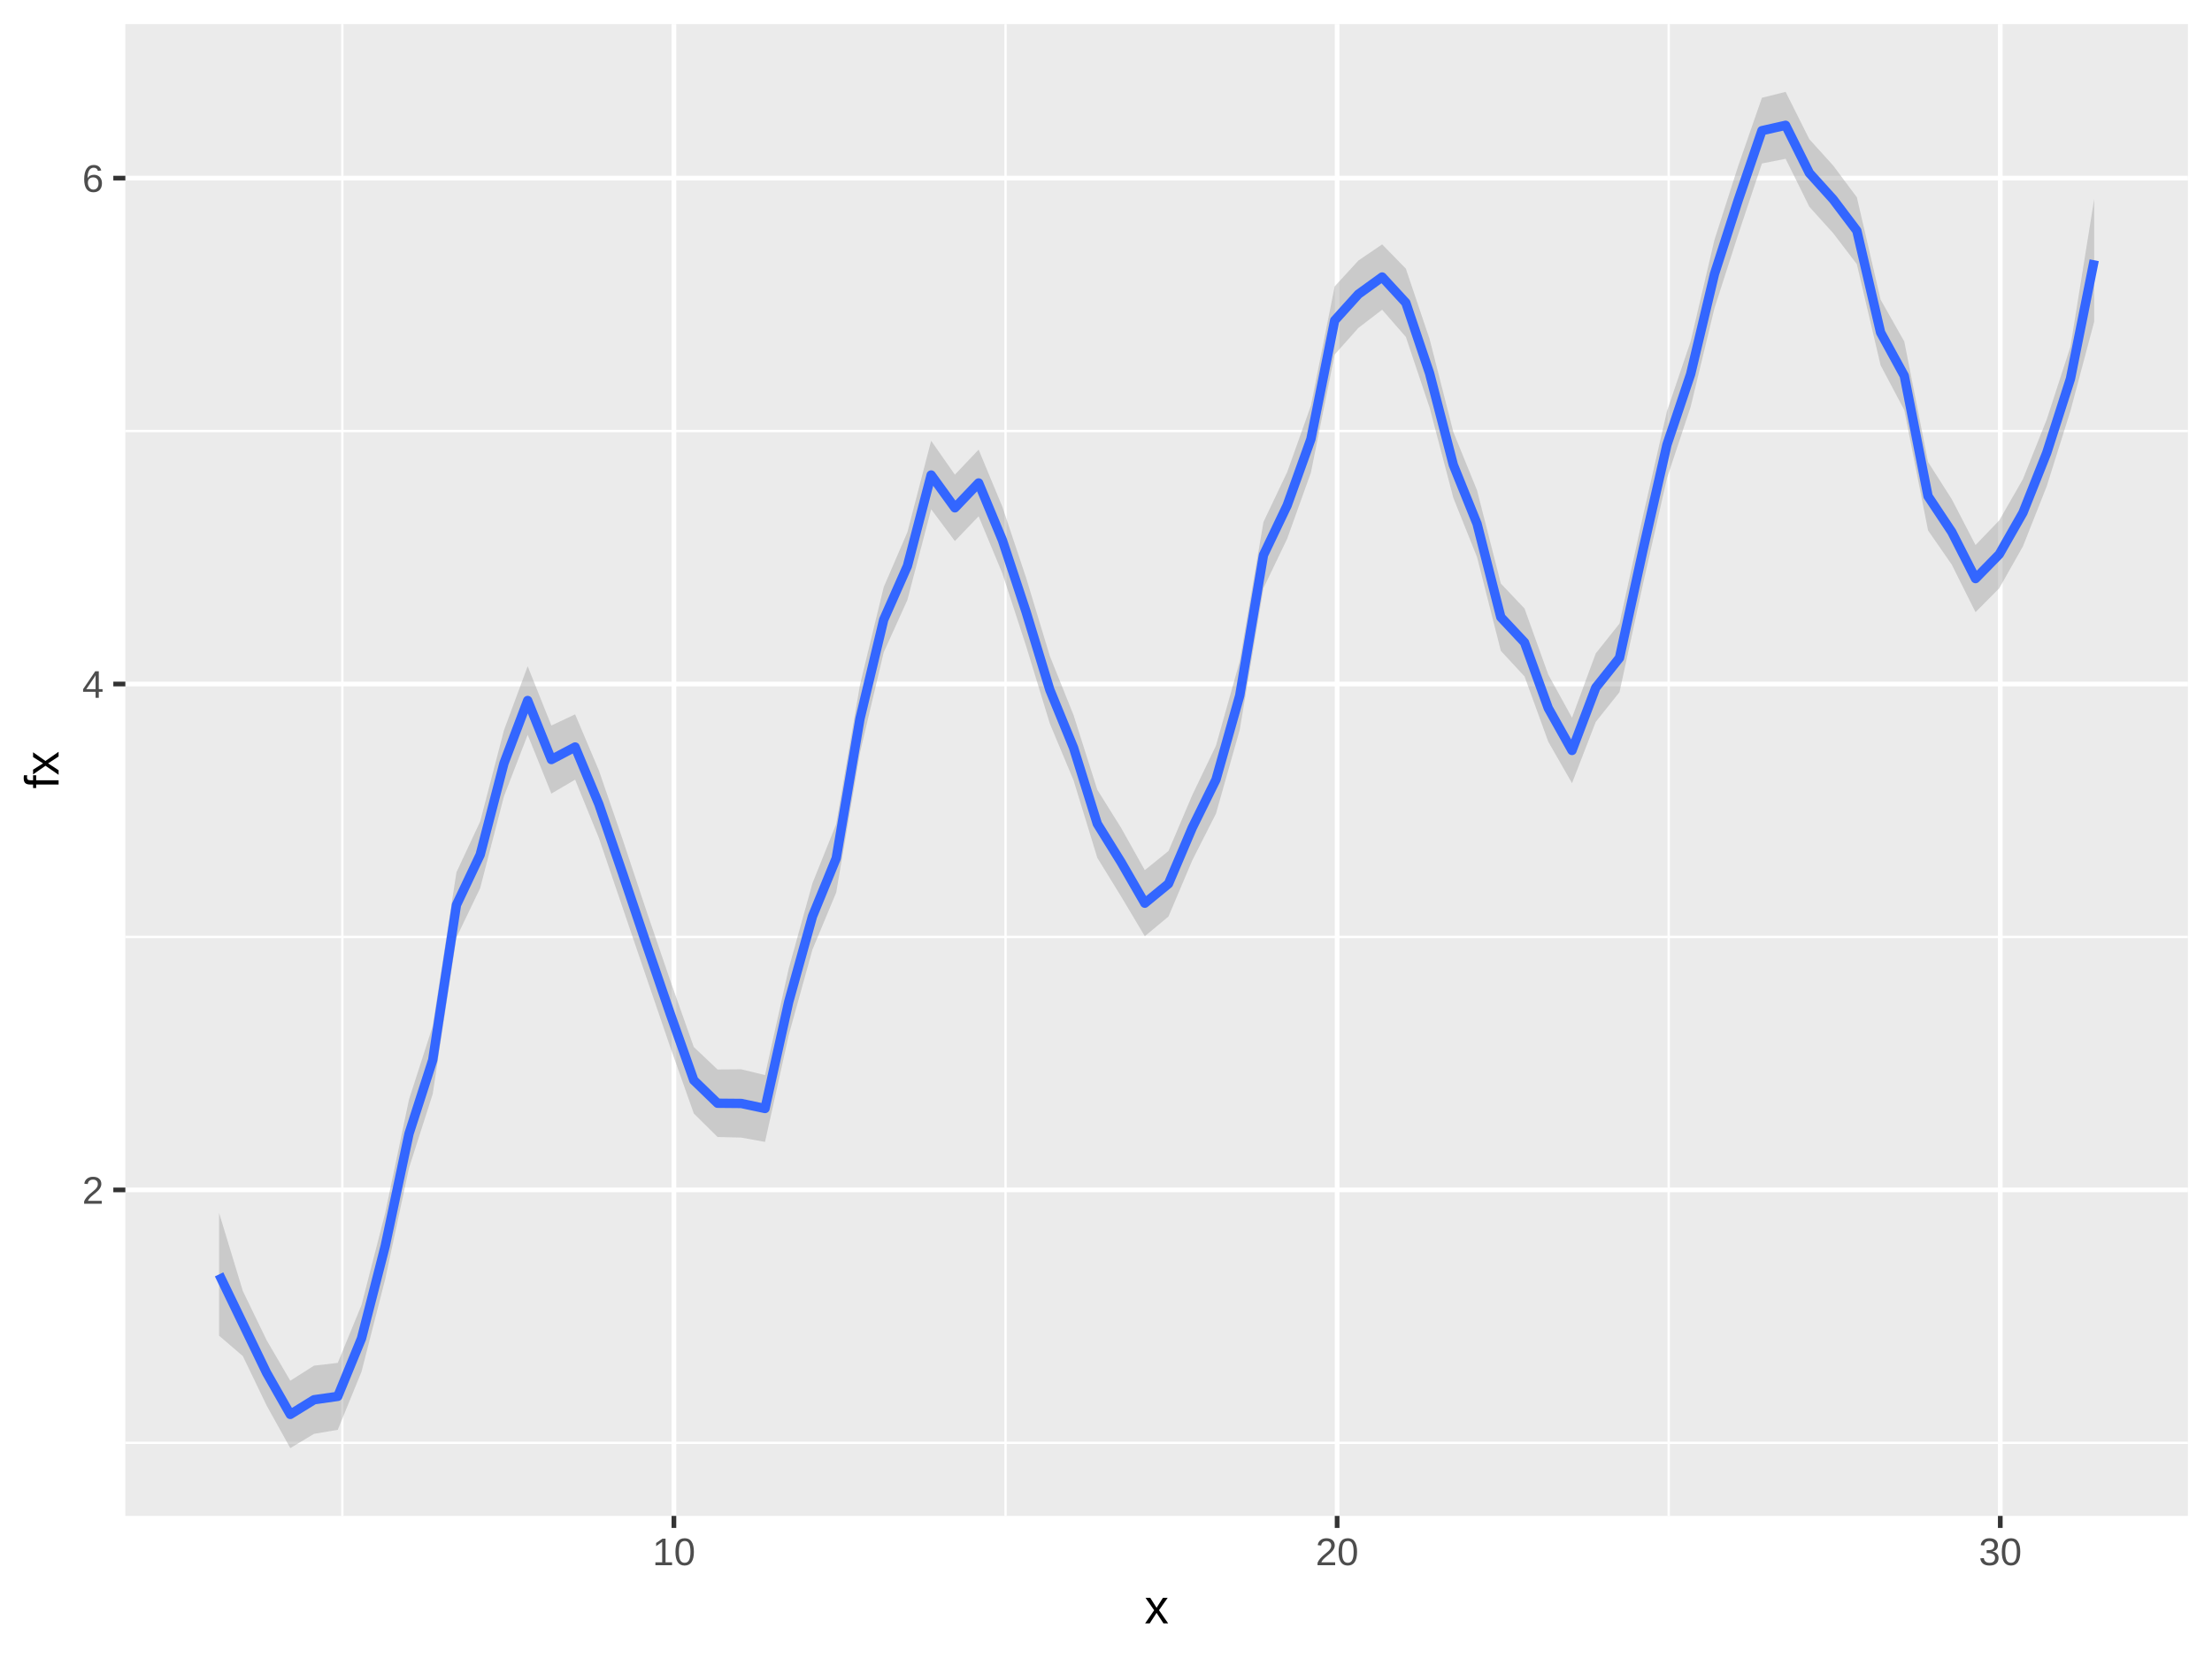
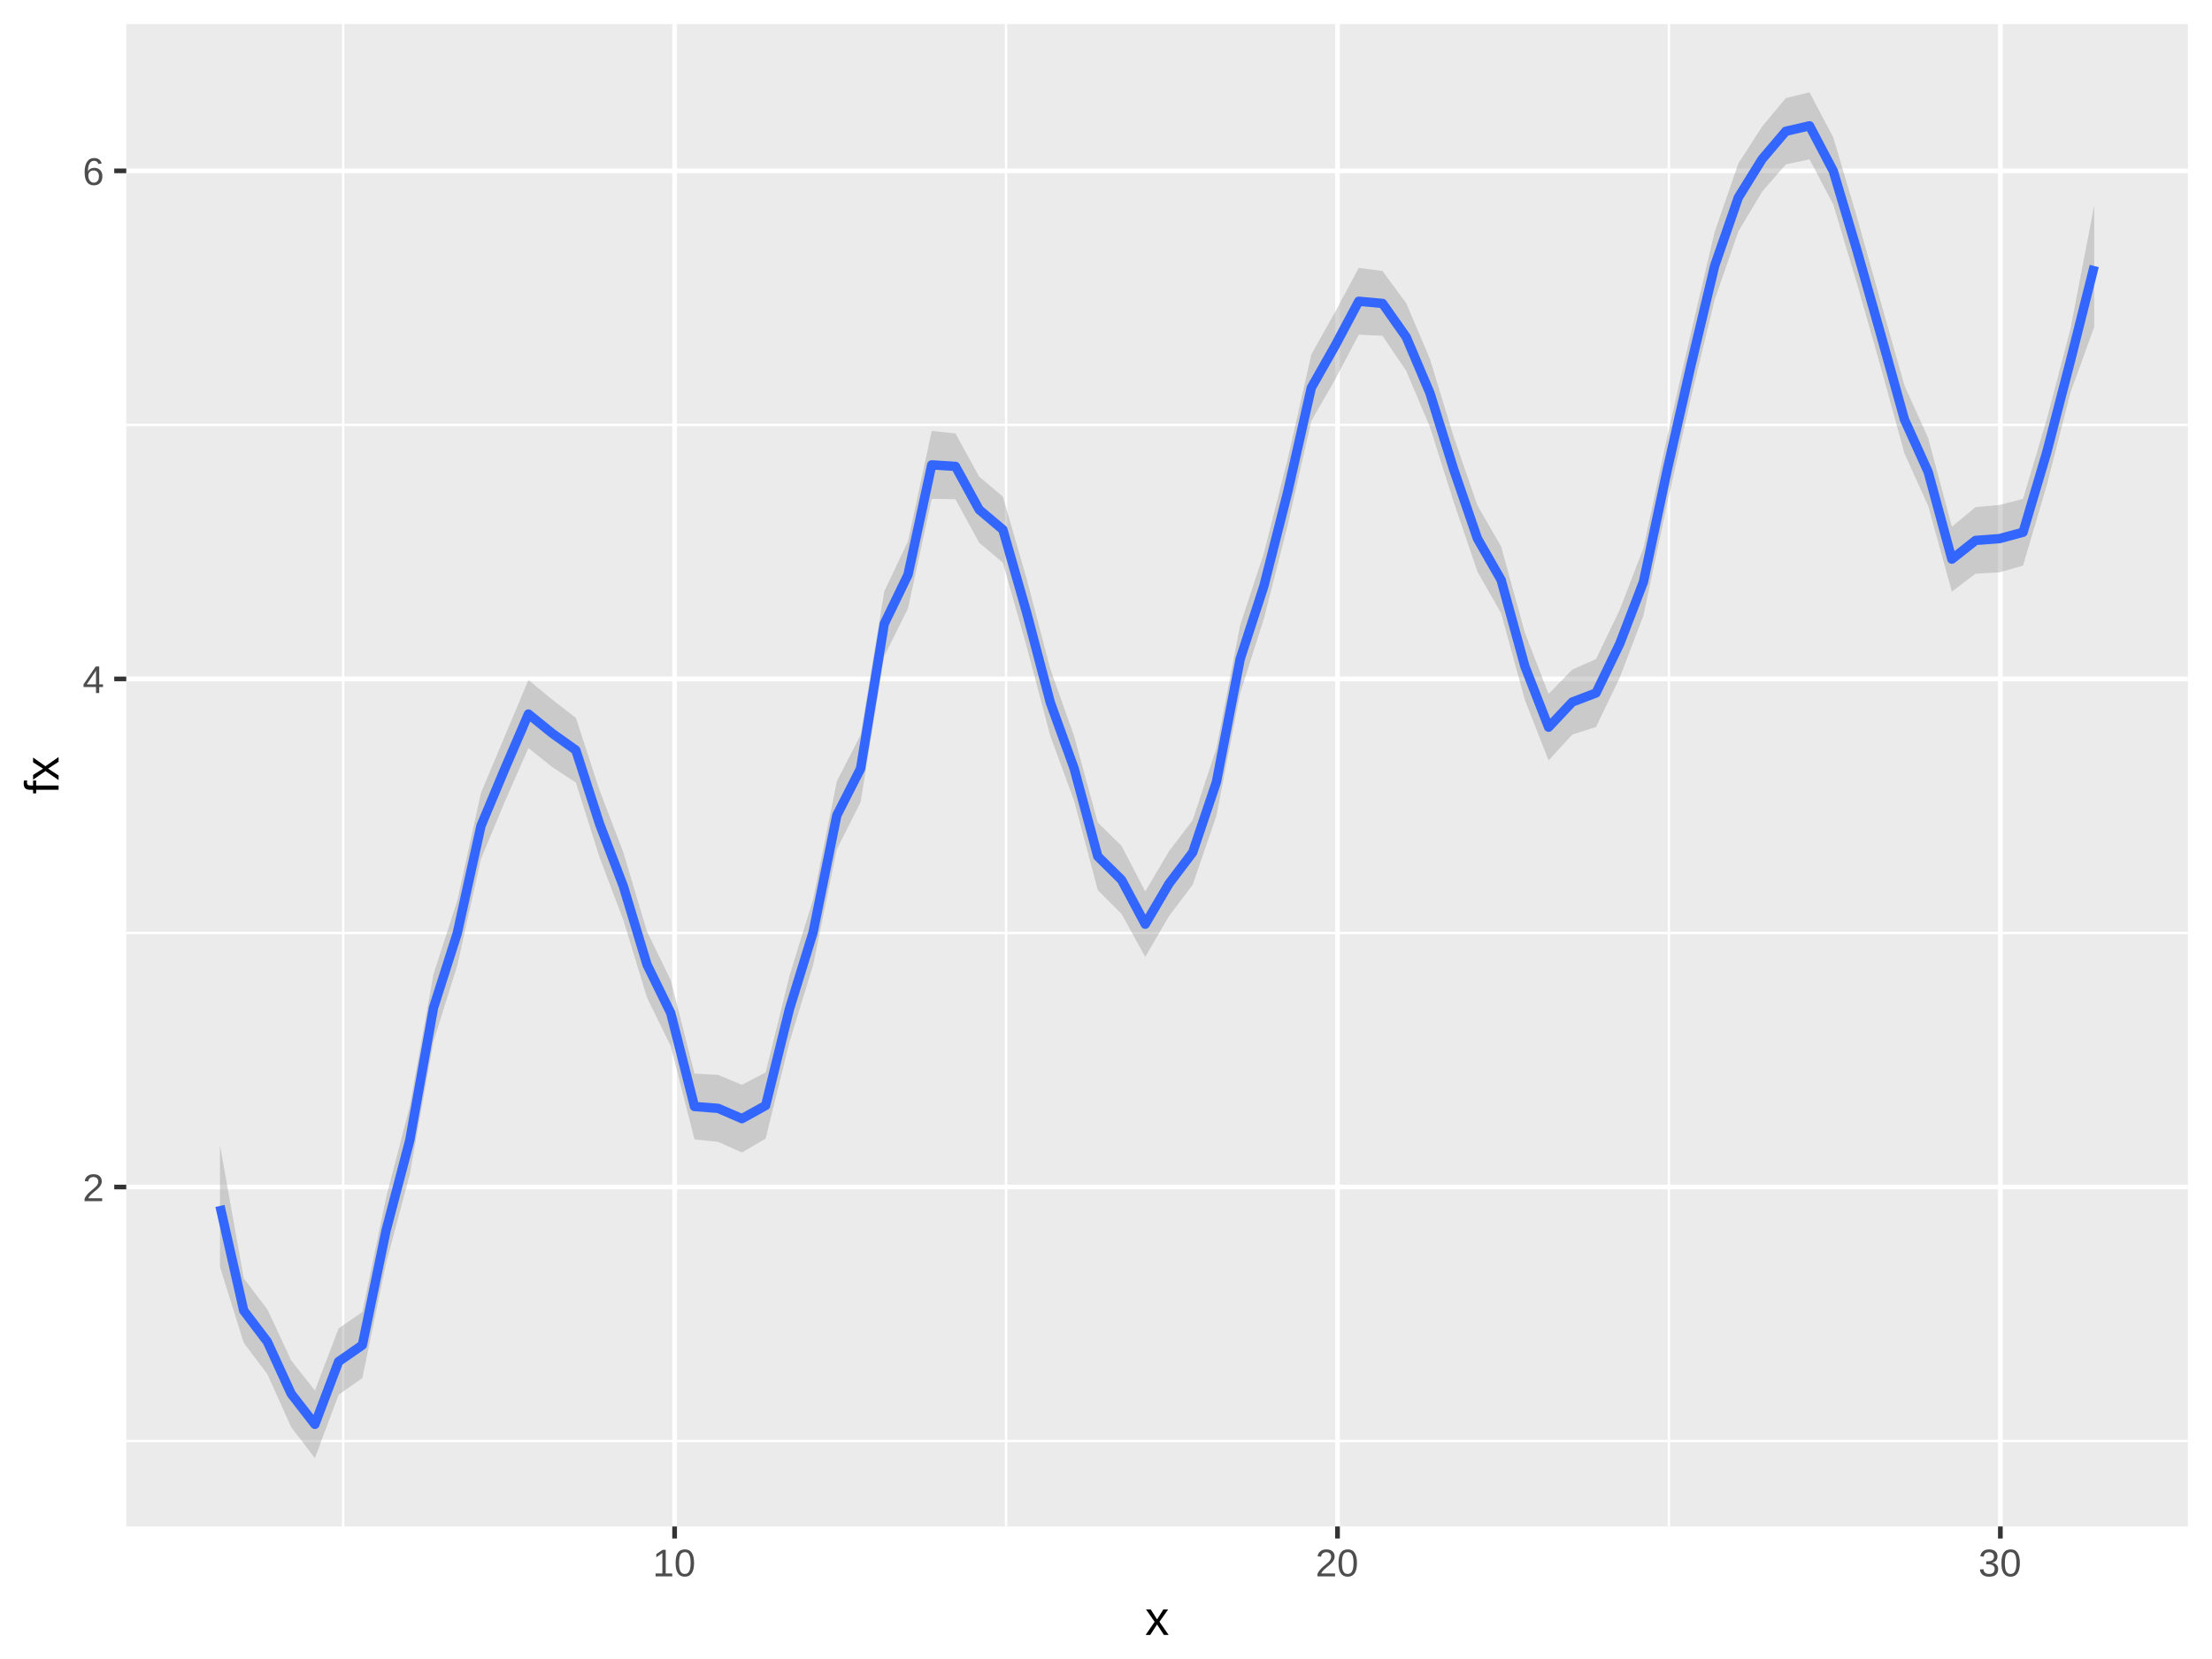
<svg xmlns="http://www.w3.org/2000/svg" viewBox="0 0 504.00 378.00">
  <defs>
    <style type="text/css">
    line, polyline, path, rect, circle {
      fill: none;
      stroke: #000000;
      stroke-linecap: round;
      stroke-linejoin: round;
      stroke-miterlimit: 10.00;
    }
  </style>
  </defs>
  <rect width="100%" height="100%" style="stroke: none; fill: #FFFFFF;" />
  <rect x="0.00" y="0.00" width="504.00" height="378.00" style="stroke-width: 1.07; stroke: #FFFFFF; fill: #FFFFFF;" />
  <defs>
-     <clipPath id="cpMjguNTU4OHw0OTguNTIxfDM0NS4zOTZ8NS40Nzk0NQ==">
-       <rect x="28.56" y="5.48" width="469.96" height="339.92" />
+     <clipPath id="cpMjguNzcwOHw0OTguNTIxfDM0Ny43OTd8NS40Nzk0NQ==">
+       <rect x="28.77" y="5.48" width="469.75" height="342.32" />
    </clipPath>
  </defs>
-   <rect x="28.56" y="5.48" width="469.96" height="339.92" style="stroke-width: 1.07; stroke: none; fill: #EBEBEB;" clip-path="url(#cpMjguNTU4OHw0OTguNTIxfDM0NS4zOTZ8NS40Nzk0NQ==)" />
-   <polyline points="28.56,328.75 498.52,328.75 " style="stroke-width: 0.53; stroke: #FFFFFF; stroke-linecap: butt;" clip-path="url(#cpMjguNTU4OHw0OTguNTIxfDM0NS4zOTZ8NS40Nzk0NQ==)" />
-   <polyline points="28.56,213.48 498.52,213.48 " style="stroke-width: 0.53; stroke: #FFFFFF; stroke-linecap: butt;" clip-path="url(#cpMjguNTU4OHw0OTguNTIxfDM0NS4zOTZ8NS40Nzk0NQ==)" />
-   <polyline points="28.56,98.21 498.52,98.21 " style="stroke-width: 0.53; stroke: #FFFFFF; stroke-linecap: butt;" clip-path="url(#cpMjguNTU4OHw0OTguNTIxfDM0NS4zOTZ8NS40Nzk0NQ==)" />
-   <polyline points="78.00,345.40 78.00,5.48 " style="stroke-width: 0.53; stroke: #FFFFFF; stroke-linecap: butt;" clip-path="url(#cpMjguNTU4OHw0OTguNTIxfDM0NS4zOTZ8NS40Nzk0NQ==)" />
-   <polyline points="229.11,345.40 229.11,5.48 " style="stroke-width: 0.53; stroke: #FFFFFF; stroke-linecap: butt;" clip-path="url(#cpMjguNTU4OHw0OTguNTIxfDM0NS4zOTZ8NS40Nzk0NQ==)" />
-   <polyline points="380.21,345.40 380.21,5.48 " style="stroke-width: 0.53; stroke: #FFFFFF; stroke-linecap: butt;" clip-path="url(#cpMjguNTU4OHw0OTguNTIxfDM0NS4zOTZ8NS40Nzk0NQ==)" />
-   <polyline points="28.56,271.12 498.52,271.12 " style="stroke-width: 1.07; stroke: #FFFFFF; stroke-linecap: butt;" clip-path="url(#cpMjguNTU4OHw0OTguNTIxfDM0NS4zOTZ8NS40Nzk0NQ==)" />
-   <polyline points="28.56,155.85 498.52,155.85 " style="stroke-width: 1.07; stroke: #FFFFFF; stroke-linecap: butt;" clip-path="url(#cpMjguNTU4OHw0OTguNTIxfDM0NS4zOTZ8NS40Nzk0NQ==)" />
-   <polyline points="28.56,40.58 498.52,40.58 " style="stroke-width: 1.07; stroke: #FFFFFF; stroke-linecap: butt;" clip-path="url(#cpMjguNTU4OHw0OTguNTIxfDM0NS4zOTZ8NS40Nzk0NQ==)" />
-   <polyline points="153.55,345.40 153.55,5.48 " style="stroke-width: 1.07; stroke: #FFFFFF; stroke-linecap: butt;" clip-path="url(#cpMjguNTU4OHw0OTguNTIxfDM0NS4zOTZ8NS40Nzk0NQ==)" />
-   <polyline points="304.66,345.40 304.66,5.48 " style="stroke-width: 1.07; stroke: #FFFFFF; stroke-linecap: butt;" clip-path="url(#cpMjguNTU4OHw0OTguNTIxfDM0NS4zOTZ8NS40Nzk0NQ==)" />
-   <polyline points="455.76,345.40 455.76,5.48 " style="stroke-width: 1.07; stroke: #FFFFFF; stroke-linecap: butt;" clip-path="url(#cpMjguNTU4OHw0OTguNTIxfDM0NS4zOTZ8NS40Nzk0NQ==)" />
-   <polyline points="49.92,276.37 55.33,294.15 60.74,305.34 66.14,314.59 71.55,311.16 76.96,310.53 82.37,297.35 87.78,276.32 93.19,250.51 98.59,233.79 104.00,198.75 109.41,187.16 114.82,166.40 120.23,151.80 125.63,165.31 131.04,162.76 136.45,175.53 141.86,191.23 147.27,207.49 152.67,223.27 158.08,238.56 163.49,243.68 168.90,243.64 174.31,244.96 179.71,220.67 185.12,201.23 190.53,187.75 195.94,156.06 201.35,133.77 206.75,121.25 212.16,100.43 217.57,108.15 222.98,102.45 228.39,115.47 233.80,131.65 239.20,149.46 244.61,162.94 250.02,179.94 255.43,188.61 260.84,198.26 266.24,193.90 271.65,181.17 277.06,169.88 282.47,150.67 287.88,118.93 293.28,107.56 298.69,92.42 304.10,65.26 309.51,59.36 314.92,55.68 320.32,61.21 325.73,77.24 331.14,98.43 336.55,111.74 341.96,132.95 347.36,138.65 352.77,153.71 358.18,163.53 363.59,148.88 369.00,142.08 374.41,117.31 379.81,93.69 385.22,77.75 390.63,54.66 396.04,37.82 401.45,22.28 406.85,20.93 412.26,31.72 417.67,37.70 423.08,44.94 428.49,68.27 433.89,77.81 439.30,105.26 444.71,113.74 450.12,124.19 455.53,118.56 460.93,109.14 466.34,95.58 471.75,78.97 477.16,45.32 477.16,73.29 471.75,93.62 466.34,110.80 460.93,124.47 455.53,134.03 450.12,139.48 444.71,128.66 439.30,120.85 433.89,93.43 428.49,83.23 423.08,60.19 417.67,53.11 412.26,47.12 406.85,36.18 401.45,37.25 396.04,53.45 390.63,70.25 385.22,92.67 379.81,108.99 374.41,132.80 369.00,157.70 363.59,164.48 358.18,178.45 352.77,169.00 347.36,154.12 341.96,148.29 336.55,126.96 331.14,113.44 325.73,92.87 320.32,76.77 314.92,70.57 309.51,74.71 304.10,80.79 298.69,107.67 293.28,122.75 287.88,134.01 282.47,166.29 277.06,185.38 271.65,196.05 266.24,208.82 260.84,213.32 255.43,204.24 250.02,195.45 244.61,177.81 239.20,164.86 233.80,147.22 228.39,130.67 222.98,117.63 217.57,123.28 212.16,116.03 206.75,136.70 201.35,148.64 195.94,171.52 190.53,203.36 185.12,216.35 179.71,235.85 174.31,260.18 168.90,259.20 163.49,259.06 158.08,253.70 152.67,238.45 147.27,222.68 141.86,206.81 136.45,190.93 131.04,177.64 125.63,180.82 120.23,167.43 114.82,181.46 109.41,202.35 104.00,213.62 98.59,249.28 93.19,266.13 87.78,291.41 82.37,312.54 76.96,325.78 71.55,326.70 66.14,329.95 60.74,320.23 55.33,308.98 49.92,304.34 " style="stroke-width: 2.13; stroke: none; fill: #999999; fill-opacity: 0.40;" clip-path="url(#cpMjguNTU4OHw0OTguNTIxfDM0NS4zOTZ8NS40Nzk0NQ==)" />
-   <polyline points="49.92,290.36 55.33,301.57 60.74,312.79 66.14,322.27 71.55,318.93 76.96,318.16 82.37,304.95 87.78,283.86 93.19,258.32 98.59,241.53 104.00,206.19 109.41,194.75 114.82,173.93 120.23,159.61 125.63,173.06 131.04,170.20 136.45,183.23 141.86,199.02 147.27,215.09 152.67,230.86 158.08,246.13 163.49,251.37 168.90,251.42 174.31,252.57 179.71,228.26 185.12,208.79 190.53,195.55 195.94,163.79 201.35,141.20 206.75,128.97 212.16,108.23 217.57,115.71 222.98,110.04 228.39,123.07 233.80,139.43 239.20,157.16 244.61,170.38 250.02,187.70 255.43,196.42 260.84,205.79 266.24,201.36 271.65,188.61 277.06,177.63 282.47,158.48 287.88,126.47 293.28,115.15 298.69,100.04 304.10,73.02 309.51,67.03 314.92,63.12 320.32,68.99 325.73,85.06 331.14,105.93 336.55,119.35 341.96,140.62 347.36,146.38 352.77,161.35 358.18,170.99 363.59,156.68 369.00,149.89 374.41,125.06 379.81,101.34 385.22,85.21 390.63,62.46 396.04,45.63 401.45,29.77 406.85,28.55 412.26,39.42 417.67,45.41 423.08,52.57 428.49,75.75 433.89,85.62 439.30,113.06 444.71,121.20 450.12,131.83 455.53,126.29 460.93,116.81 466.34,103.19 471.75,86.30 477.16,59.30 " style="stroke-width: 2.13; stroke: #3366FF; stroke-linecap: butt;" clip-path="url(#cpMjguNTU4OHw0OTguNTIxfDM0NS4zOTZ8NS40Nzk0NQ==)" />
+   <rect x="28.77" y="5.48" width="469.75" height="342.32" style="stroke-width: 1.07; stroke: none; fill: #EBEBEB;" clip-path="url(#cpMjguNzcwOHw0OTguNTIxfDM0Ny43OTd8NS40Nzk0NQ==)" />
+   <polyline points="28.77,328.34 498.52,328.34 " style="stroke-width: 0.53; stroke: #FFFFFF; stroke-linecap: butt;" clip-path="url(#cpMjguNzcwOHw0OTguNTIxfDM0Ny43OTd8NS40Nzk0NQ==)" />
+   <polyline points="28.77,212.58 498.52,212.58 " style="stroke-width: 0.53; stroke: #FFFFFF; stroke-linecap: butt;" clip-path="url(#cpMjguNzcwOHw0OTguNTIxfDM0Ny43OTd8NS40Nzk0NQ==)" />
+   <polyline points="28.77,96.81 498.52,96.81 " style="stroke-width: 0.53; stroke: #FFFFFF; stroke-linecap: butt;" clip-path="url(#cpMjguNzcwOHw0OTguNTIxfDM0Ny43OTd8NS40Nzk0NQ==)" />
+   <polyline points="78.19,347.80 78.19,5.48 " style="stroke-width: 0.53; stroke: #FFFFFF; stroke-linecap: butt;" clip-path="url(#cpMjguNzcwOHw0OTguNTIxfDM0Ny43OTd8NS40Nzk0NQ==)" />
+   <polyline points="229.23,347.80 229.23,5.48 " style="stroke-width: 0.53; stroke: #FFFFFF; stroke-linecap: butt;" clip-path="url(#cpMjguNzcwOHw0OTguNTIxfDM0Ny43OTd8NS40Nzk0NQ==)" />
+   <polyline points="380.26,347.80 380.26,5.48 " style="stroke-width: 0.53; stroke: #FFFFFF; stroke-linecap: butt;" clip-path="url(#cpMjguNzcwOHw0OTguNTIxfDM0Ny43OTd8NS40Nzk0NQ==)" />
+   <polyline points="28.77,270.46 498.52,270.46 " style="stroke-width: 1.07; stroke: #FFFFFF; stroke-linecap: butt;" clip-path="url(#cpMjguNzcwOHw0OTguNTIxfDM0Ny43OTd8NS40Nzk0NQ==)" />
+   <polyline points="28.77,154.69 498.52,154.69 " style="stroke-width: 1.07; stroke: #FFFFFF; stroke-linecap: butt;" clip-path="url(#cpMjguNzcwOHw0OTguNTIxfDM0Ny43OTd8NS40Nzk0NQ==)" />
+   <polyline points="28.77,38.93 498.52,38.93 " style="stroke-width: 1.07; stroke: #FFFFFF; stroke-linecap: butt;" clip-path="url(#cpMjguNzcwOHw0OTguNTIxfDM0Ny43OTd8NS40Nzk0NQ==)" />
+   <polyline points="153.71,347.80 153.71,5.48 " style="stroke-width: 1.07; stroke: #FFFFFF; stroke-linecap: butt;" clip-path="url(#cpMjguNzcwOHw0OTguNTIxfDM0Ny43OTd8NS40Nzk0NQ==)" />
+   <polyline points="304.75,347.80 304.75,5.48 " style="stroke-width: 1.07; stroke: #FFFFFF; stroke-linecap: butt;" clip-path="url(#cpMjguNzcwOHw0OTguNTIxfDM0Ny43OTd8NS40Nzk0NQ==)" />
+   <polyline points="455.78,347.80 455.78,5.48 " style="stroke-width: 1.07; stroke: #FFFFFF; stroke-linecap: butt;" clip-path="url(#cpMjguNzcwOHw0OTguNTIxfDM0Ny43OTd8NS40Nzk0NQ==)" />
+   <polyline points="50.12,260.90 55.53,291.26 60.93,298.35 66.34,309.95 71.75,316.83 77.15,302.67 82.56,298.94 87.96,272.91 93.37,252.05 98.77,221.95 104.18,205.28 109.59,180.64 114.99,167.78 120.40,154.94 125.80,159.38 131.21,163.56 136.61,180.07 142.02,194.18 147.42,212.25 152.83,223.31 158.24,244.61 163.64,244.91 169.05,247.17 174.45,244.35 179.86,222.42 185.26,204.94 190.67,178.02 196.08,167.46 201.48,134.76 206.89,123.29 212.29,98.18 217.70,98.76 223.10,108.60 228.51,113.16 233.91,131.83 239.32,152.45 244.73,167.68 250.13,187.43 255.54,192.72 260.94,203.11 266.35,193.96 271.75,186.85 277.16,170.50 282.57,142.42 287.97,126.05 293.38,104.66 298.78,80.77 304.19,71.10 309.59,61.03 315.00,61.75 320.40,69.07 325.81,81.80 331.22,99.50 336.62,115.14 342.03,124.53 347.43,144.12 352.84,158.11 358.24,152.56 363.65,150.16 369.06,138.91 374.46,124.88 379.87,99.50 385.27,75.86 390.68,52.85 396.08,37.24 401.49,28.84 406.90,22.34 412.30,21.04 417.71,31.32 423.11,49.51 428.52,68.77 433.92,87.82 439.33,99.80 444.73,120.00 450.14,115.54 455.55,115.06 460.95,113.67 466.36,95.48 471.76,74.89 477.17,46.74 477.17,74.48 471.76,89.43 466.36,110.56 460.95,128.87 455.55,130.41 450.14,130.71 444.73,134.80 439.33,115.26 433.92,103.31 428.52,83.61 423.11,64.64 417.71,46.60 412.30,36.31 406.90,37.46 401.49,43.68 396.08,52.74 390.68,68.31 385.27,90.65 379.87,114.68 374.46,140.23 369.06,154.40 363.65,165.63 358.24,167.37 352.84,173.27 347.43,159.45 342.03,139.74 336.62,130.23 331.22,114.39 325.81,97.30 320.40,84.50 315.00,76.52 309.59,76.25 304.19,86.50 298.78,95.91 293.38,119.72 287.97,141.01 282.57,157.92 277.16,185.87 271.75,201.60 266.35,208.74 260.94,218.04 255.54,208.22 250.13,202.81 244.73,182.43 239.32,167.71 233.91,147.27 228.51,128.23 223.10,123.65 217.70,113.76 212.29,113.65 206.89,138.61 201.48,149.51 196.08,182.79 190.67,193.50 185.26,219.93 179.86,237.48 174.45,259.43 169.05,262.60 163.64,260.17 158.24,259.62 152.83,238.36 147.42,227.31 142.02,209.62 136.61,195.35 131.21,178.31 125.80,174.76 120.40,170.44 114.99,182.73 109.59,195.71 104.18,220.03 98.77,237.31 93.37,267.55 87.96,287.87 82.56,314.00 77.15,317.79 71.75,332.24 66.34,325.17 60.93,313.12 55.53,305.96 50.12,288.64 " style="stroke-width: 2.13; stroke: none; fill: #999999; fill-opacity: 0.40;" clip-path="url(#cpMjguNzcwOHw0OTguNTIxfDM0Ny43OTd8NS40Nzk0NQ==)" />
+   <polyline points="50.12,274.77 55.53,298.61 60.93,305.73 66.34,317.56 71.75,324.53 77.15,310.23 82.56,306.47 87.96,280.39 93.37,259.80 98.77,229.63 104.18,212.66 109.59,188.17 114.99,175.25 120.40,162.69 125.80,167.07 131.21,170.93 136.61,187.71 142.02,201.90 147.42,219.78 152.83,230.83 158.24,252.12 163.64,252.54 169.05,254.88 174.45,251.89 179.86,229.95 185.26,212.43 190.67,185.76 196.08,175.13 201.48,142.13 206.89,130.95 212.29,105.92 217.70,106.26 223.10,116.12 228.51,120.69 233.91,139.55 239.32,160.08 244.73,175.06 250.13,195.12 255.54,200.47 260.94,210.57 266.35,201.35 271.75,194.22 277.16,178.18 282.57,150.17 287.97,133.53 293.38,112.19 298.78,88.34 304.19,78.80 309.59,68.64 315.00,69.13 320.40,76.79 325.81,89.55 331.22,106.95 336.62,122.68 342.03,132.14 347.43,151.78 352.84,165.69 358.24,159.96 363.65,157.89 369.06,146.66 374.46,132.56 379.87,107.09 385.27,83.25 390.68,60.58 396.08,44.99 401.49,36.26 406.90,29.90 412.30,28.67 417.71,38.96 423.11,57.07 428.52,76.19 433.92,95.57 439.33,107.53 444.73,127.40 450.14,123.13 455.55,122.73 460.95,121.27 466.36,103.02 471.76,82.16 477.17,60.61 " style="stroke-width: 2.13; stroke: #3366FF; stroke-linecap: butt;" clip-path="url(#cpMjguNzcwOHw0OTguNTIxfDM0Ny43OTd8NS40Nzk0NQ==)" />
  <defs>
    <clipPath id="cpMHw1MDR8Mzc4fDA=">
      <rect x="0.00" y="0.00" width="504.00" height="378.00" />
    </clipPath>
  </defs>
  <g clip-path="url(#cpMHw1MDR8Mzc4fDA=)">
-     <text x="18.73" y="274.27" style="font-size: 8.80px; fill: #4D4D4D; font-family: Arial;" textLength="4.89px" lengthAdjust="spacingAndGlyphs">2</text>
+     <text x="18.83" y="273.68" style="font-size: 8.80px; fill: #4D4D4D; font-family: Arial;" textLength="5.01px" lengthAdjust="spacingAndGlyphs">2</text>
  </g>
  <g clip-path="url(#cpMHw1MDR8Mzc4fDA=)">
-     <text x="18.73" y="159.00" style="font-size: 8.80px; fill: #4D4D4D; font-family: Arial;" textLength="4.89px" lengthAdjust="spacingAndGlyphs">4</text>
+     <text x="18.83" y="157.91" style="font-size: 8.80px; fill: #4D4D4D; font-family: Arial;" textLength="5.01px" lengthAdjust="spacingAndGlyphs">4</text>
  </g>
  <g clip-path="url(#cpMHw1MDR8Mzc4fDA=)">
-     <text x="18.73" y="43.73" style="font-size: 8.80px; fill: #4D4D4D; font-family: Arial;" textLength="4.89px" lengthAdjust="spacingAndGlyphs">6</text>
+     <text x="18.83" y="42.15" style="font-size: 8.80px; fill: #4D4D4D; font-family: Arial;" textLength="5.01px" lengthAdjust="spacingAndGlyphs">6</text>
  </g>
-   <polyline points="25.82,271.12 28.56,271.12 " style="stroke-width: 1.07; stroke: #333333; stroke-linecap: butt;" clip-path="url(#cpMHw1MDR8Mzc4fDA=)" />
-   <polyline points="25.82,155.85 28.56,155.85 " style="stroke-width: 1.07; stroke: #333333; stroke-linecap: butt;" clip-path="url(#cpMHw1MDR8Mzc4fDA=)" />
-   <polyline points="25.82,40.58 28.56,40.58 " style="stroke-width: 1.07; stroke: #333333; stroke-linecap: butt;" clip-path="url(#cpMHw1MDR8Mzc4fDA=)" />
-   <polyline points="153.55,348.14 153.55,345.40 " style="stroke-width: 1.07; stroke: #333333; stroke-linecap: butt;" clip-path="url(#cpMHw1MDR8Mzc4fDA=)" />
-   <polyline points="304.66,348.14 304.66,345.40 " style="stroke-width: 1.07; stroke: #333333; stroke-linecap: butt;" clip-path="url(#cpMHw1MDR8Mzc4fDA=)" />
-   <polyline points="455.76,348.14 455.76,345.40 " style="stroke-width: 1.07; stroke: #333333; stroke-linecap: butt;" clip-path="url(#cpMHw1MDR8Mzc4fDA=)" />
+   <polyline points="26.03,270.46 28.77,270.46 " style="stroke-width: 1.07; stroke: #333333; stroke-linecap: butt;" clip-path="url(#cpMHw1MDR8Mzc4fDA=)" />
+   <polyline points="26.03,154.69 28.77,154.69 " style="stroke-width: 1.07; stroke: #333333; stroke-linecap: butt;" clip-path="url(#cpMHw1MDR8Mzc4fDA=)" />
+   <polyline points="26.03,38.93 28.77,38.93 " style="stroke-width: 1.07; stroke: #333333; stroke-linecap: butt;" clip-path="url(#cpMHw1MDR8Mzc4fDA=)" />
+   <polyline points="153.71,350.54 153.71,347.80 " style="stroke-width: 1.07; stroke: #333333; stroke-linecap: butt;" clip-path="url(#cpMHw1MDR8Mzc4fDA=)" />
+   <polyline points="304.75,350.54 304.75,347.80 " style="stroke-width: 1.07; stroke: #333333; stroke-linecap: butt;" clip-path="url(#cpMHw1MDR8Mzc4fDA=)" />
+   <polyline points="455.78,350.54 455.78,347.80 " style="stroke-width: 1.07; stroke: #333333; stroke-linecap: butt;" clip-path="url(#cpMHw1MDR8Mzc4fDA=)" />
  <g clip-path="url(#cpMHw1MDR8Mzc4fDA=)">
-     <text x="148.66" y="356.63" style="font-size: 8.80px; fill: #4D4D4D; font-family: Arial;" textLength="9.79px" lengthAdjust="spacingAndGlyphs">10</text>
+     <text x="148.70" y="359.17" style="font-size: 8.80px; fill: #4D4D4D; font-family: Arial;" textLength="10.01px" lengthAdjust="spacingAndGlyphs">10</text>
  </g>
  <g clip-path="url(#cpMHw1MDR8Mzc4fDA=)">
-     <text x="299.76" y="356.63" style="font-size: 8.80px; fill: #4D4D4D; font-family: Arial;" textLength="9.79px" lengthAdjust="spacingAndGlyphs">20</text>
+     <text x="299.74" y="359.17" style="font-size: 8.80px; fill: #4D4D4D; font-family: Arial;" textLength="10.01px" lengthAdjust="spacingAndGlyphs">20</text>
  </g>
  <g clip-path="url(#cpMHw1MDR8Mzc4fDA=)">
-     <text x="450.87" y="356.63" style="font-size: 8.80px; fill: #4D4D4D; font-family: Arial;" textLength="9.79px" lengthAdjust="spacingAndGlyphs">30</text>
+     <text x="450.78" y="359.17" style="font-size: 8.80px; fill: #4D4D4D; font-family: Arial;" textLength="10.01px" lengthAdjust="spacingAndGlyphs">30</text>
  </g>
  <g clip-path="url(#cpMHw1MDR8Mzc4fDA=)">
-     <text x="260.79" y="369.88" style="font-size: 11.00px; font-family: Arial;" textLength="5.50px" lengthAdjust="spacingAndGlyphs">x</text>
+     <text x="260.90" y="372.52" style="font-size: 11.00px; font-family: Arial;" textLength="5.50px" lengthAdjust="spacingAndGlyphs">x</text>
  </g>
  <g clip-path="url(#cpMHw1MDR8Mzc4fDA=)">
-     <text transform="translate(13.35,179.72) rotate(-90)" style="font-size: 11.00px; font-family: Arial;" textLength="8.56px" lengthAdjust="spacingAndGlyphs">fx</text>
+     <text transform="translate(13.35,180.92) rotate(-90)" style="font-size: 11.00px; font-family: Arial;" textLength="8.56px" lengthAdjust="spacingAndGlyphs">fx</text>
  </g>
</svg>
